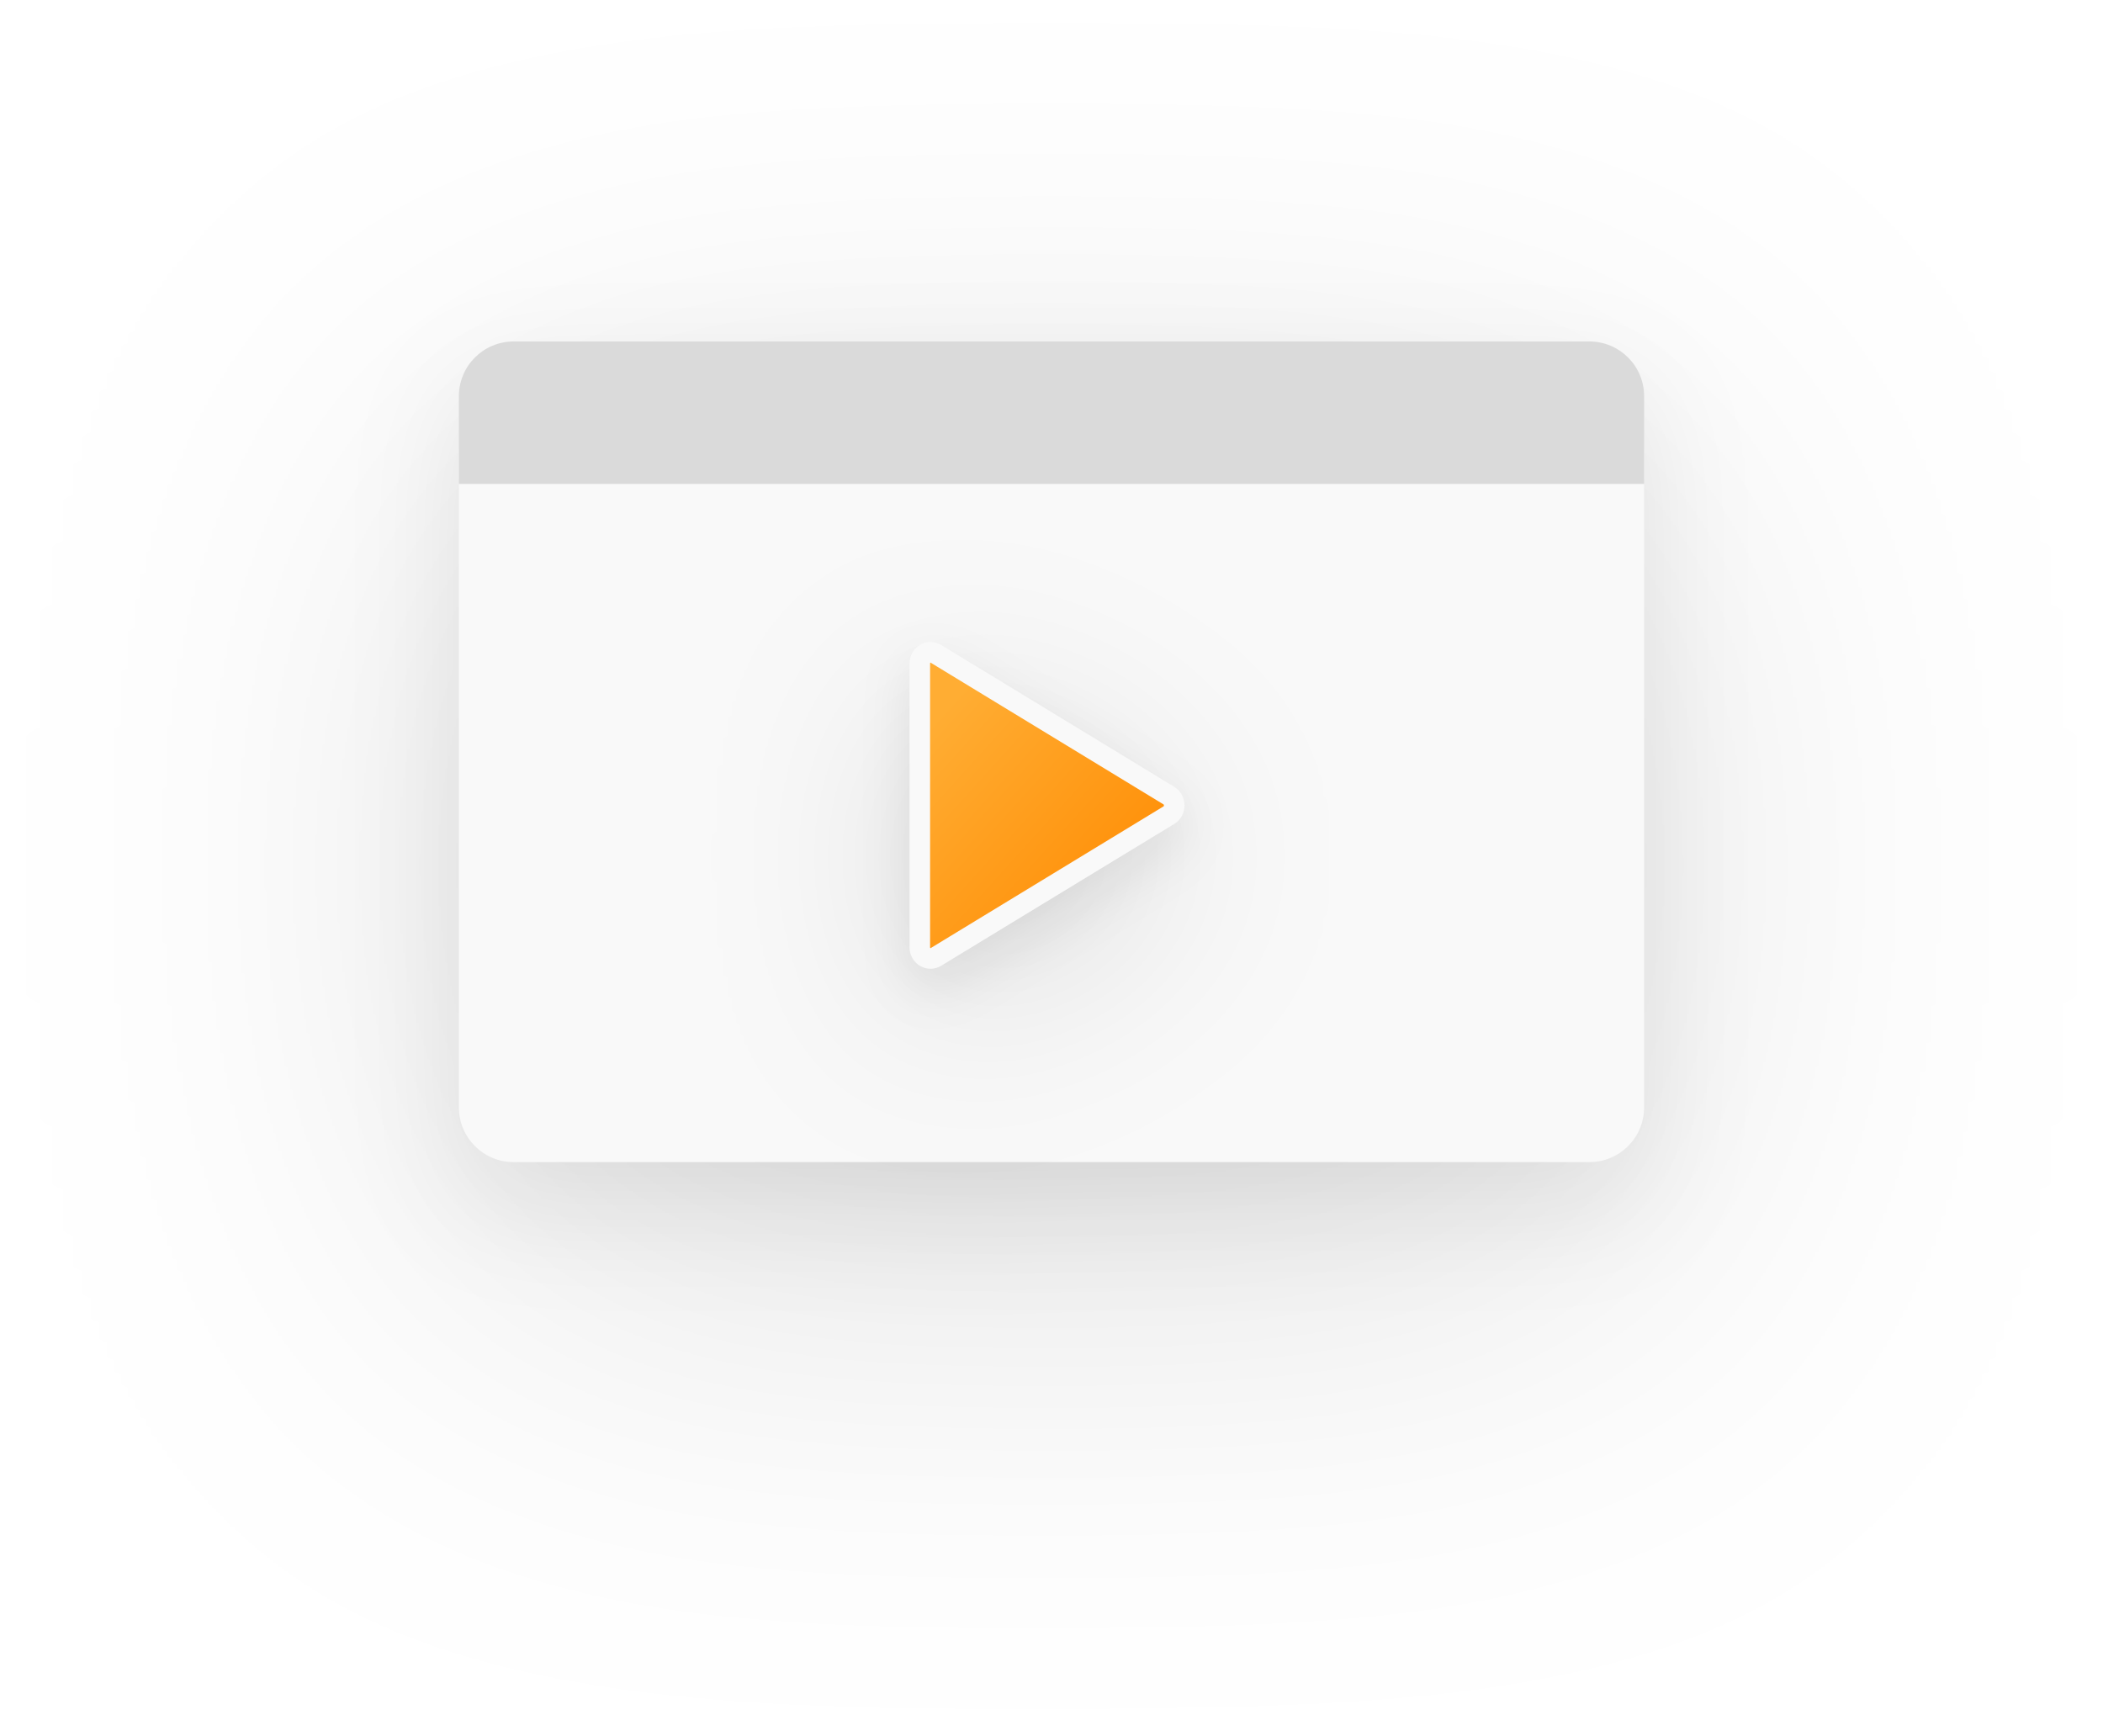
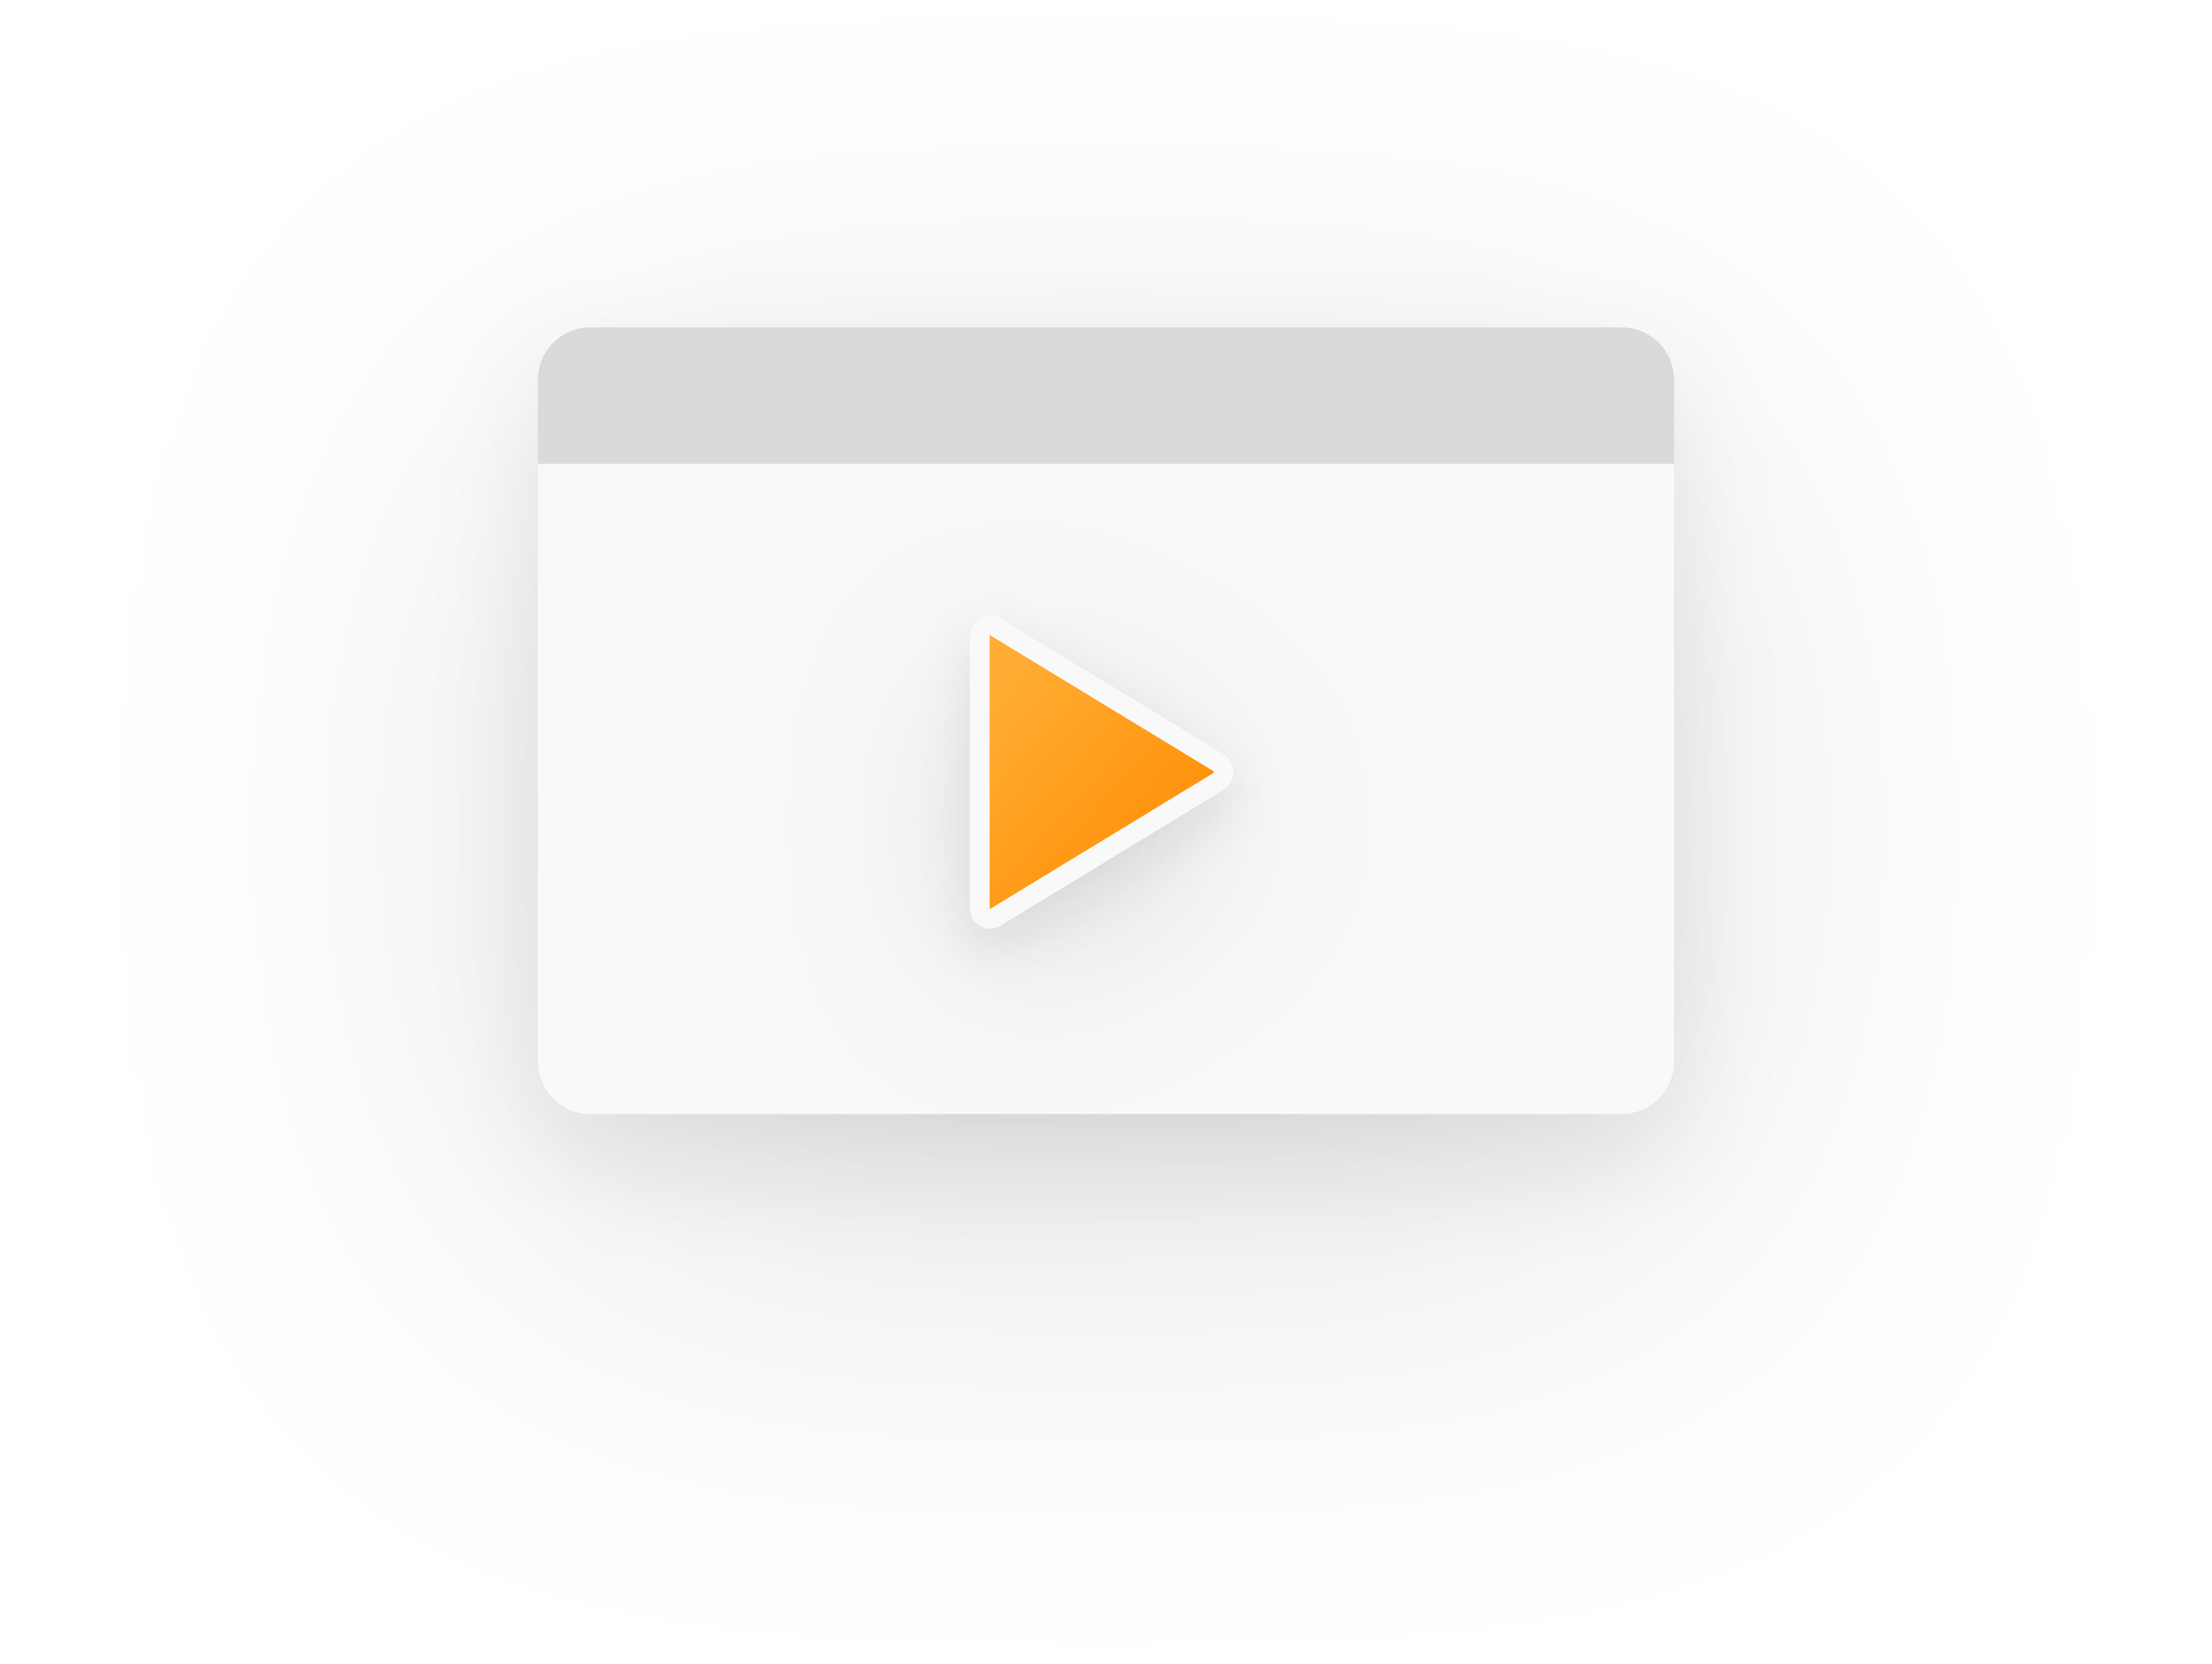
- <svg xmlns="http://www.w3.org/2000/svg" width="166" height="137" viewBox="0 0 166 137" fill="none">
-   <g filter="url(#filter0_dd_3226_1451)">
+ <svg xmlns="http://www.w3.org/2000/svg" width="113" height="85" viewBox="0 0 166 137" fill="none">
+   <g filter="url(#filter0_dd_3283_1505)">
    <path d="M36.222 35.422H129.778V87.423C129.778 89.809 127.844 91.743 125.458 91.743H40.542C38.156 91.743 36.222 89.809 36.222 87.423V35.422Z" fill="#F9F9F9" />
-     <g filter="url(#filter1_dd_3226_1451)">
-       <path d="M92.263 62.81C92.827 63.154 92.827 64.011 92.263 64.355L73.873 75.549C73.31 75.892 72.605 75.463 72.605 74.777L72.605 52.388C72.605 51.702 73.31 51.273 73.873 51.616L92.263 62.81Z" fill="url(#paint0_linear_3226_1451)" />
+     <g filter="url(#filter1_dd_3283_1505)">
+       <path d="M92.263 62.81C92.827 63.154 92.827 64.011 92.263 64.355L73.873 75.549C73.31 75.892 72.605 75.463 72.605 74.777L72.605 52.388C72.605 51.702 73.31 51.273 73.873 51.616L92.263 62.81Z" fill="url(#paint0_linear_3283_1505)" />
      <path d="M92.263 62.81C92.827 63.154 92.827 64.011 92.263 64.355L73.873 75.549C73.31 75.892 72.605 75.463 72.605 74.777L72.605 52.388C72.605 51.702 73.31 51.273 73.873 51.616L92.263 62.81Z" stroke="#F9F9F9" stroke-width="1.623" />
    </g>
    <path d="M36.222 31.278C36.222 28.892 38.156 26.958 40.542 26.958H125.458C127.844 26.958 129.778 28.892 129.778 31.278V38.203H36.222V31.278Z" fill="#DADADA" />
  </g>
  <defs>
-     <filter id="filter0_dd_3226_1451" x="-9.541" y="-9.88" width="185.082" height="157.036" filterUnits="userSpaceOnUse" color-interpolation-filters="sRGB">
+     <filter id="filter0_dd_3283_1505" x="-9.541" y="-9.88" width="185.082" height="157.036" filterUnits="userSpaceOnUse" color-interpolation-filters="sRGB">
      <feFlood flood-opacity="0" result="BackgroundImageFix" />
      <feColorMatrix in="SourceAlpha" type="matrix" values="0 0 0 0 0 0 0 0 0 0 0 0 0 0 0 0 0 0 127 0" result="hardAlpha" />
      <feOffset dy="8.96" />
      <feGaussianBlur stdDeviation="17.92" />
      <feColorMatrix type="matrix" values="0 0 0 0 0 0 0 0 0 0 0 0 0 0 0 0 0 0 0.12 0" />
-       <feBlend mode="normal" in2="BackgroundImageFix" result="effect1_dropShadow_3226_1451" />
+       <feBlend mode="normal" in2="BackgroundImageFix" result="effect1_dropShadow_3283_1505" />
      <feColorMatrix in="SourceAlpha" type="matrix" values="0 0 0 0 0 0 0 0 0 0 0 0 0 0 0 0 0 0 127 0" result="hardAlpha" />
      <feOffset dy="3.584" />
      <feGaussianBlur stdDeviation="4.48" />
      <feColorMatrix type="matrix" values="0 0 0 0 0 0 0 0 0 0 0 0 0 0 0 0 0 0 0.08 0" />
-       <feBlend mode="normal" in2="effect1_dropShadow_3226_1451" result="effect2_dropShadow_3226_1451" />
-       <feBlend mode="normal" in="SourceGraphic" in2="effect2_dropShadow_3226_1451" result="shape" />
+       <feBlend mode="normal" in2="effect1_dropShadow_3283_1505" result="effect2_dropShadow_3283_1505" />
+       <feBlend mode="normal" in="SourceGraphic" in2="effect2_dropShadow_3283_1505" result="shape" />
    </filter>
-     <filter id="filter1_dd_3226_1451" x="55.56" y="38.501" width="54.171" height="58.279" filterUnits="userSpaceOnUse" color-interpolation-filters="sRGB">
+     <filter id="filter1_dd_3283_1505" x="55.56" y="38.501" width="54.171" height="58.279" filterUnits="userSpaceOnUse" color-interpolation-filters="sRGB">
      <feFlood flood-opacity="0" result="BackgroundImageFix" />
      <feColorMatrix in="SourceAlpha" type="matrix" values="0 0 0 0 0 0 0 0 0 0 0 0 0 0 0 0 0 0 127 0" result="hardAlpha" />
      <feOffset dy="4.058" />
      <feGaussianBlur stdDeviation="8.117" />
      <feColorMatrix type="matrix" values="0 0 0 0 0 0 0 0 0 0 0 0 0 0 0 0 0 0 0.12 0" />
-       <feBlend mode="normal" in2="BackgroundImageFix" result="effect1_dropShadow_3226_1451" />
+       <feBlend mode="normal" in2="BackgroundImageFix" result="effect1_dropShadow_3283_1505" />
      <feColorMatrix in="SourceAlpha" type="matrix" values="0 0 0 0 0 0 0 0 0 0 0 0 0 0 0 0 0 0 127 0" result="hardAlpha" />
      <feOffset dy="1.623" />
      <feGaussianBlur stdDeviation="2.029" />
      <feColorMatrix type="matrix" values="0 0 0 0 0 0 0 0 0 0 0 0 0 0 0 0 0 0 0.08 0" />
-       <feBlend mode="normal" in2="effect1_dropShadow_3226_1451" result="effect2_dropShadow_3226_1451" />
-       <feBlend mode="normal" in="SourceGraphic" in2="effect2_dropShadow_3226_1451" result="shape" />
+       <feBlend mode="normal" in2="effect1_dropShadow_3283_1505" result="effect2_dropShadow_3283_1505" />
+       <feBlend mode="normal" in="SourceGraphic" in2="effect2_dropShadow_3283_1505" result="shape" />
    </filter>
-     <linearGradient id="paint0_linear_3226_1451" x1="75.492" y1="54.971" x2="93.249" y2="71.019" gradientUnits="userSpaceOnUse">
+     <linearGradient id="paint0_linear_3283_1505" x1="75.492" y1="54.971" x2="93.249" y2="71.019" gradientUnits="userSpaceOnUse">
      <stop stop-color="#FFAD33" />
      <stop offset="1" stop-color="#FF8A00" />
    </linearGradient>
  </defs>
</svg>
